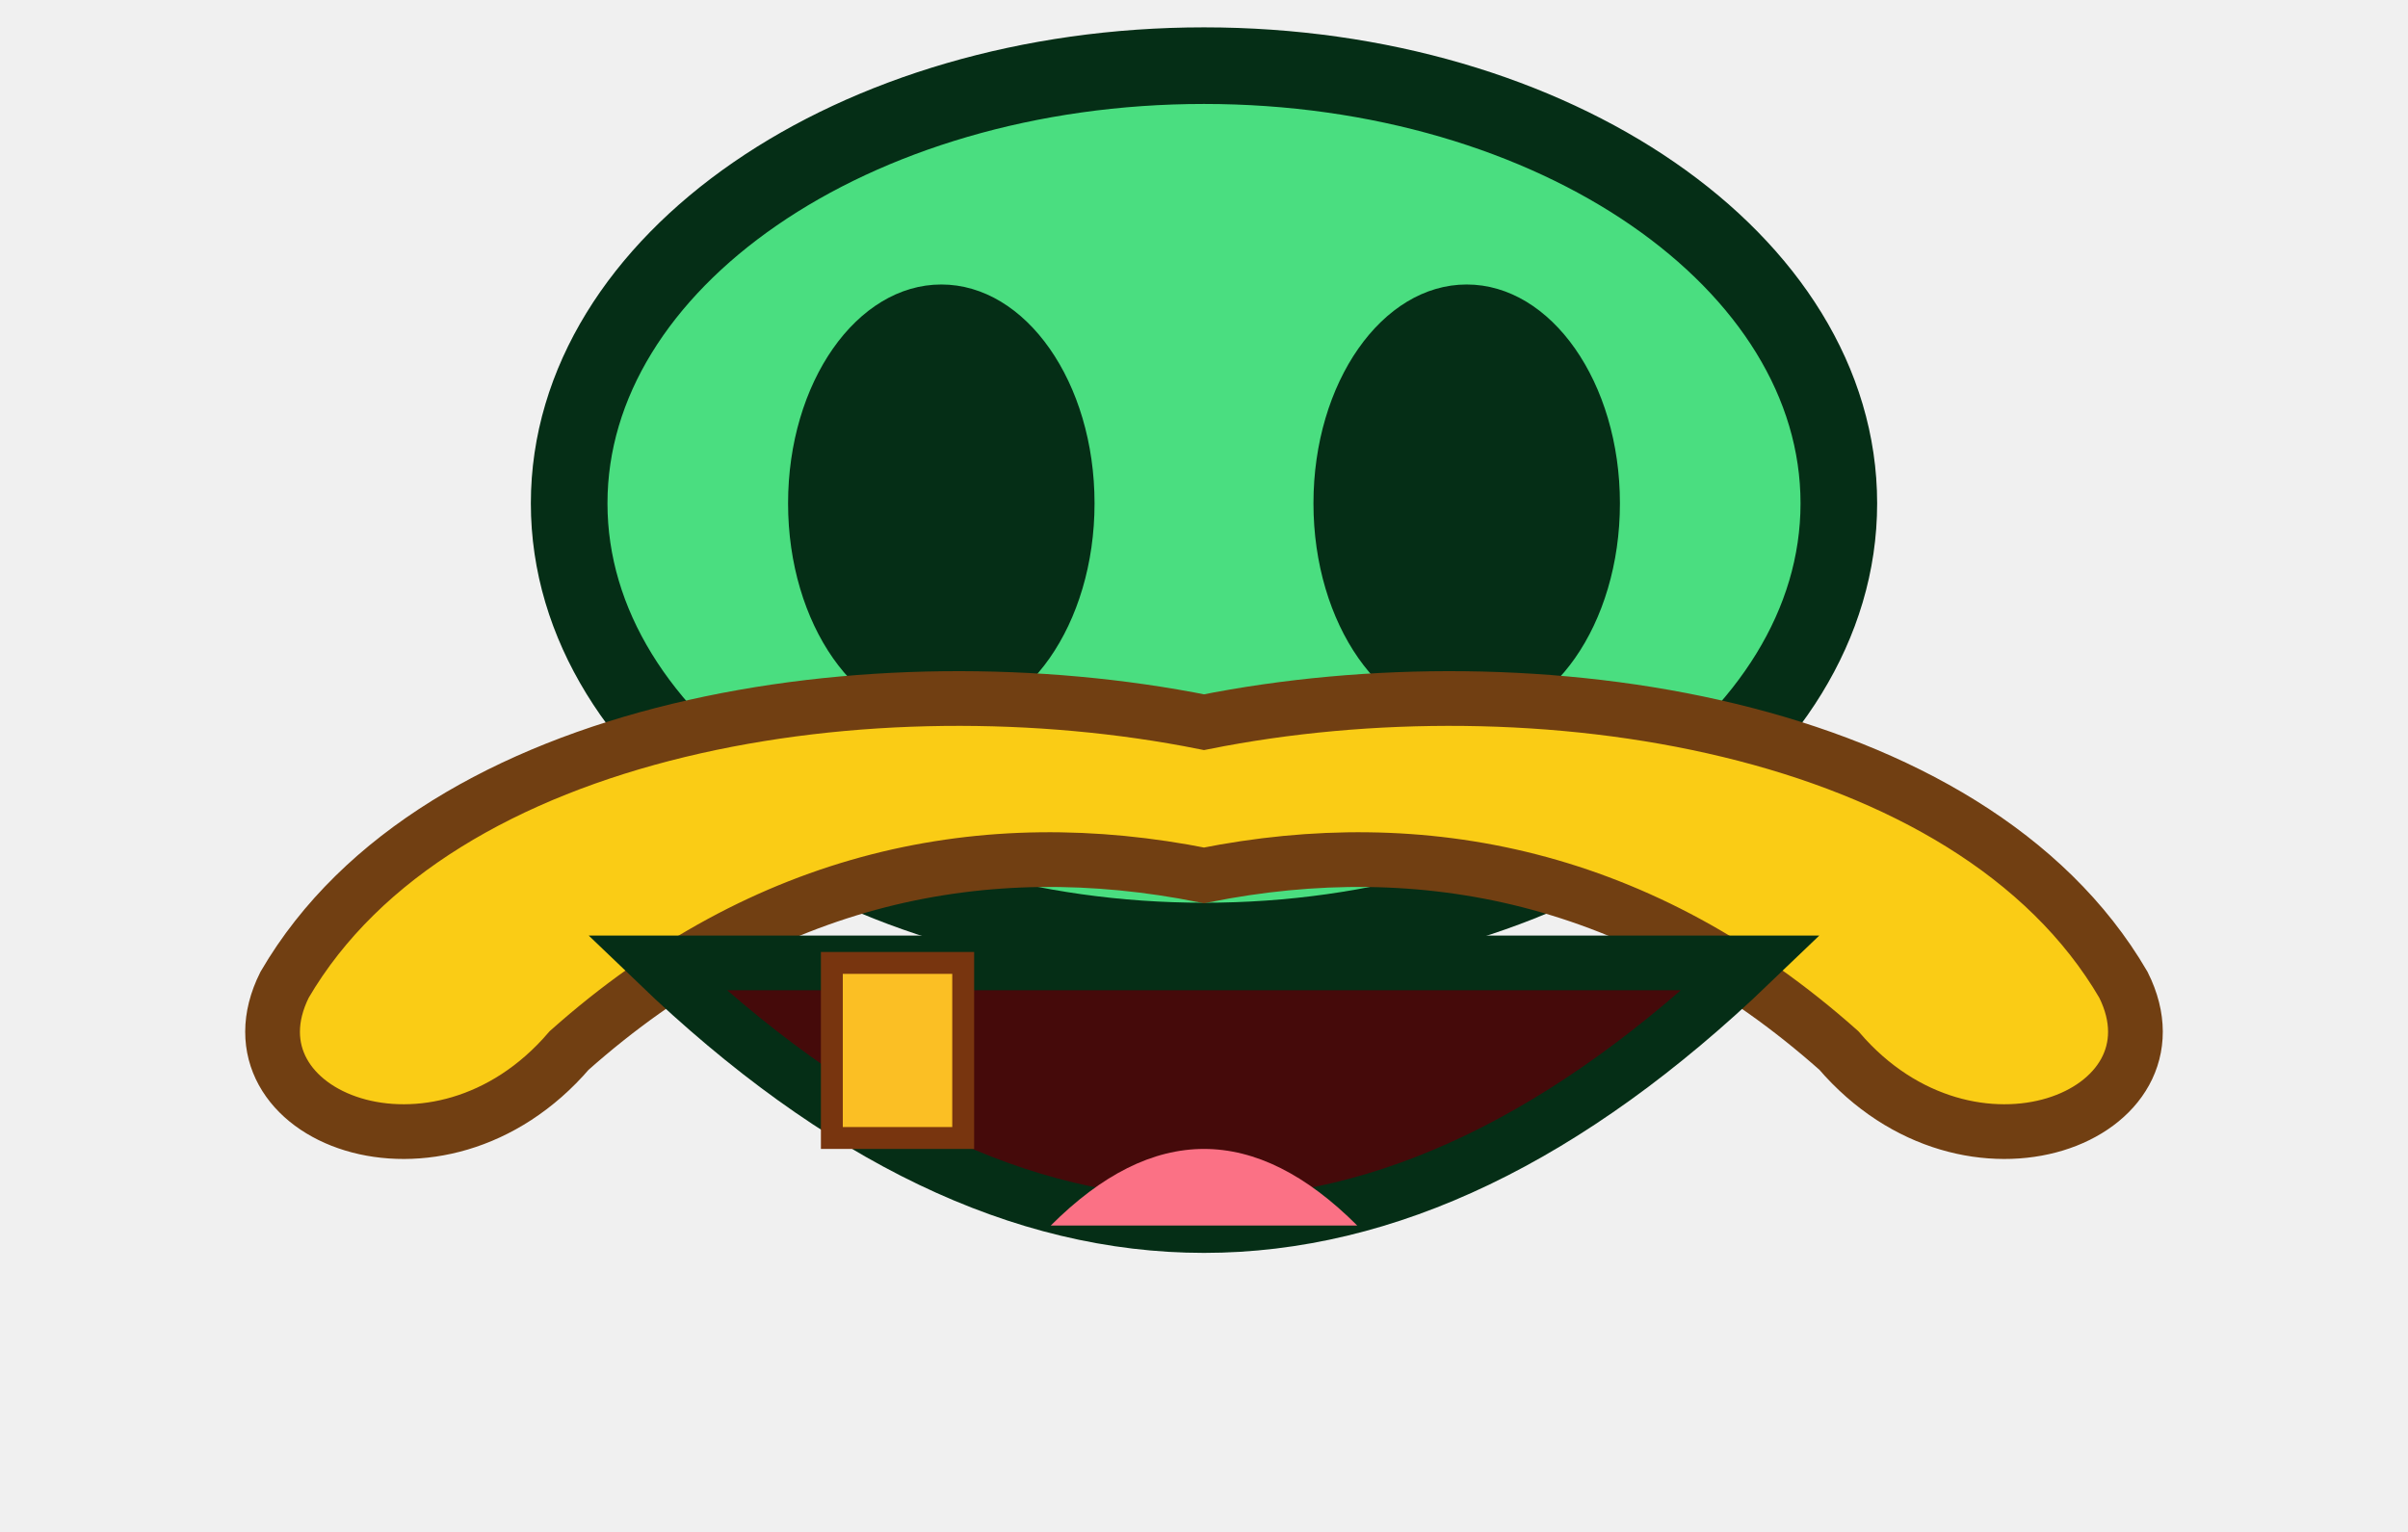
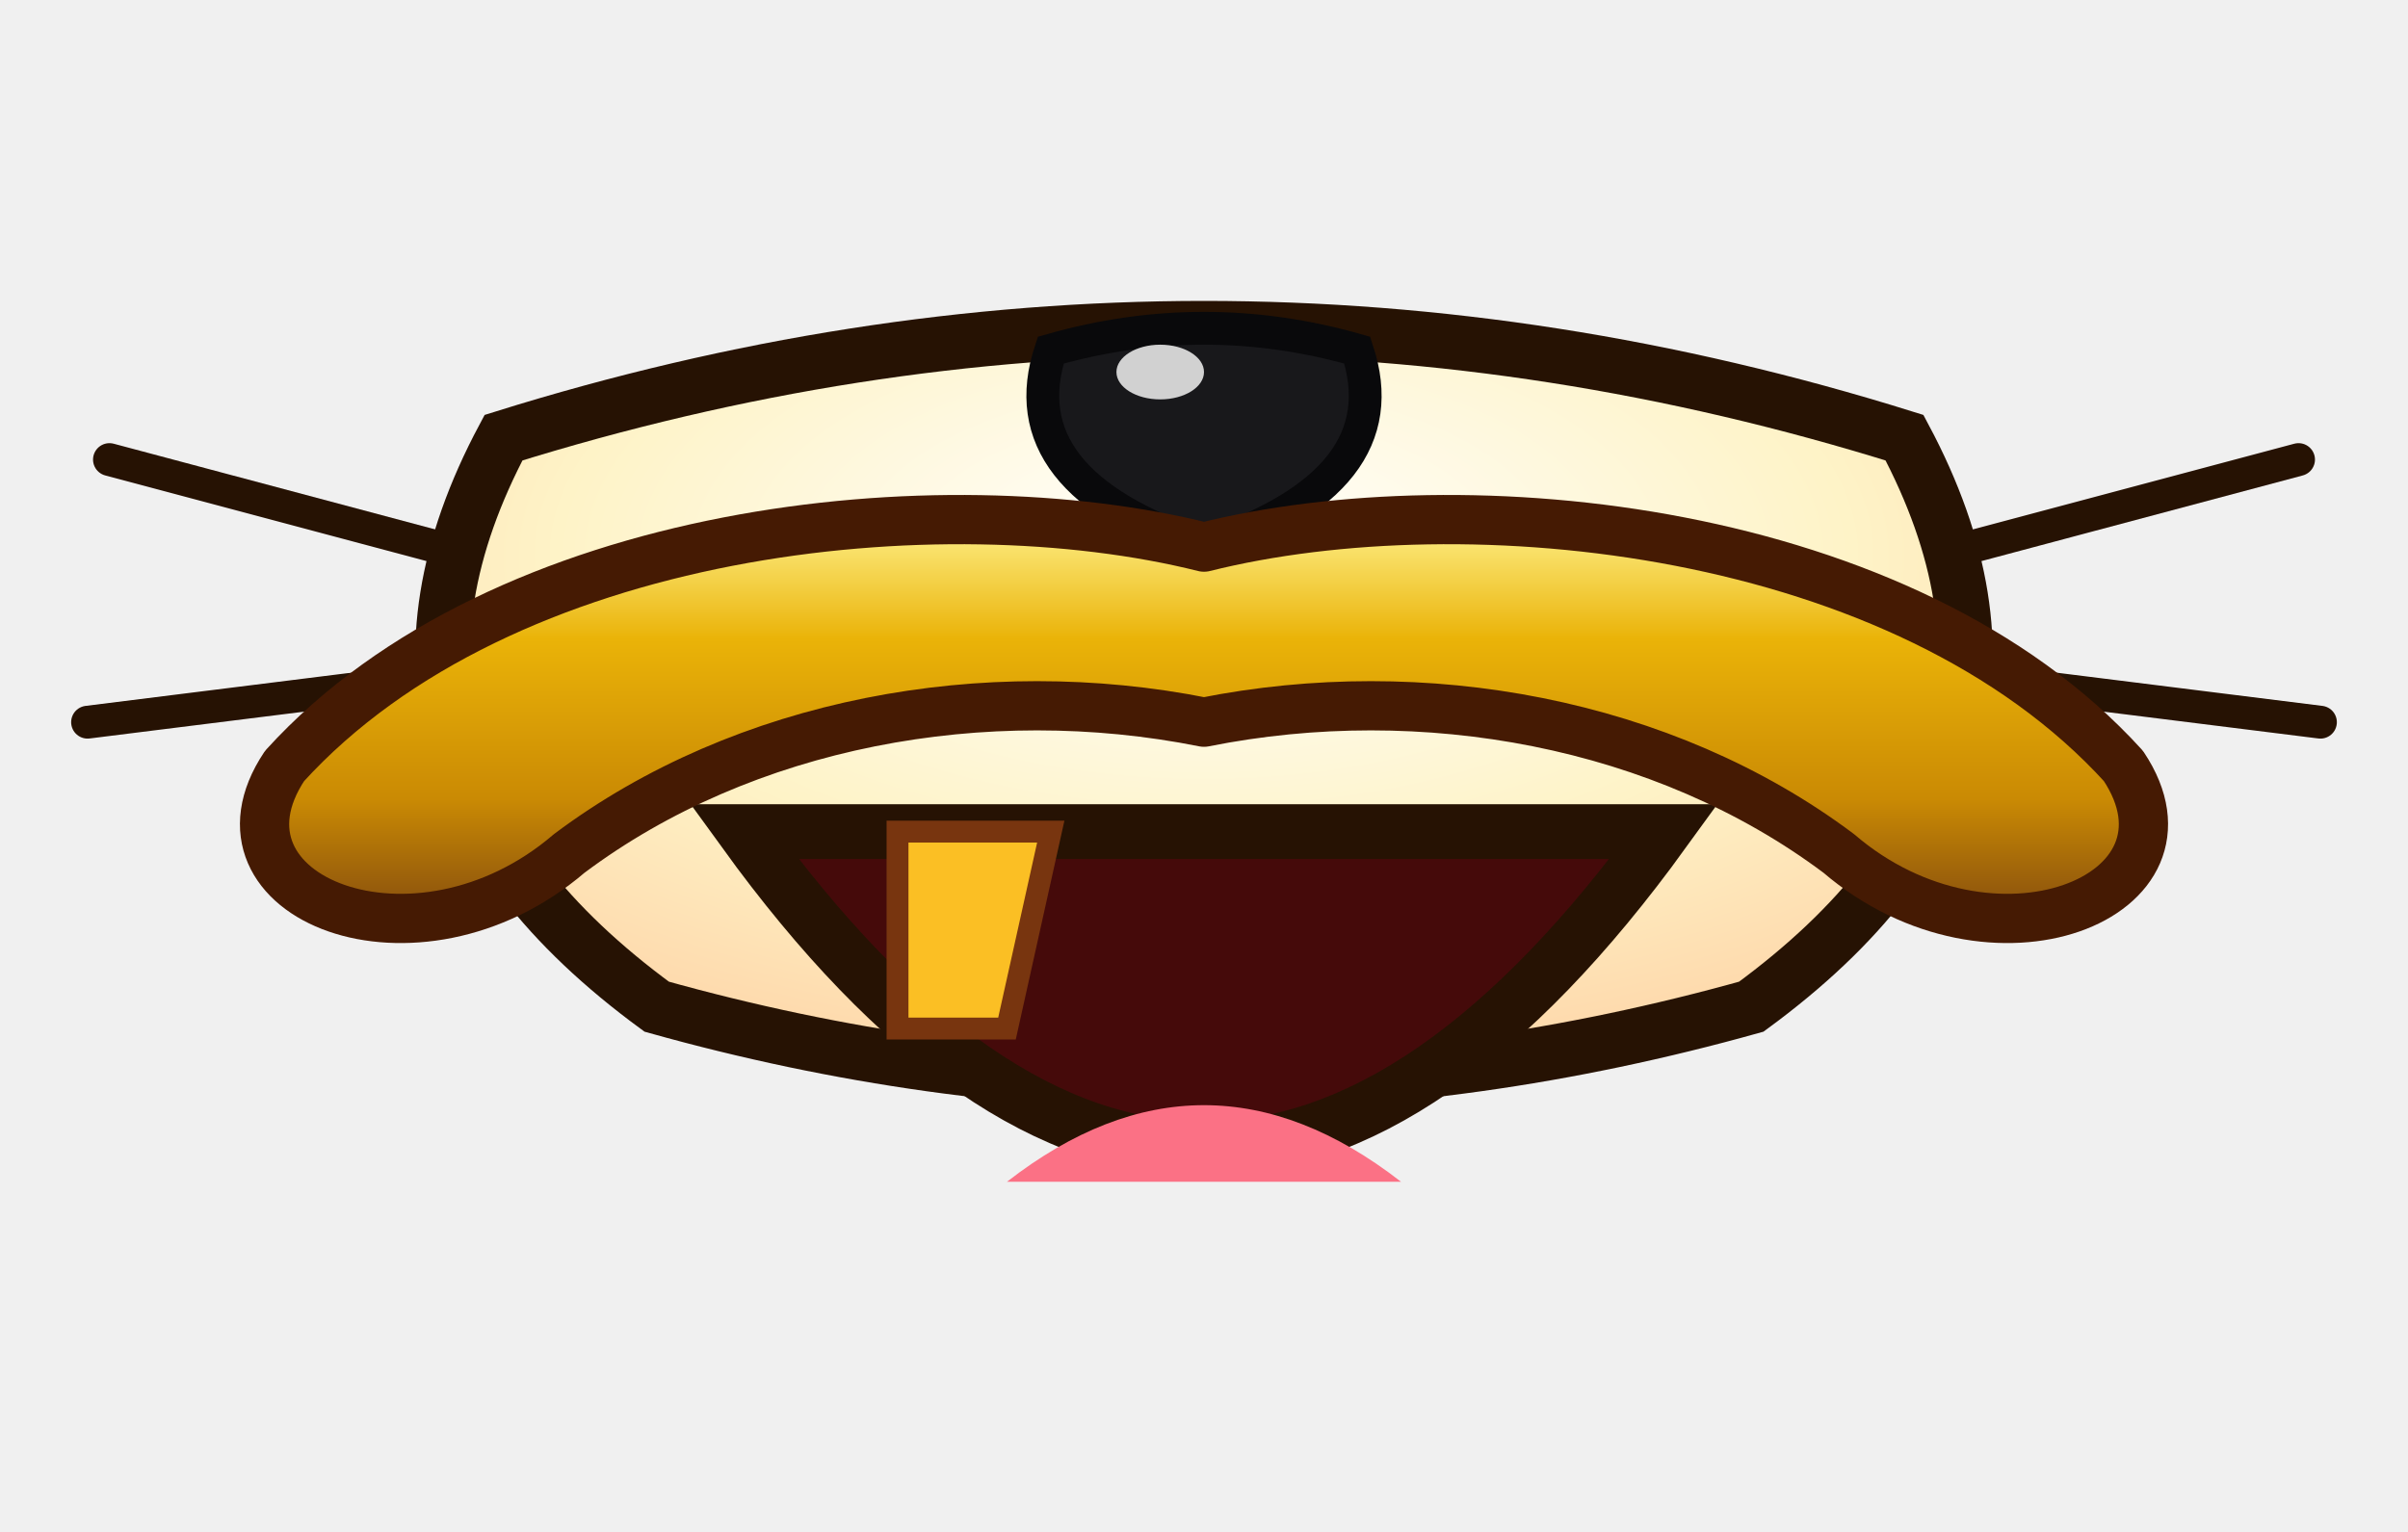
<svg xmlns="http://www.w3.org/2000/svg" viewBox="0 0 220 140" width="220" height="140">
-   <ellipse cx="110" cy="46" rx="58" ry="40" fill="#4ade80" stroke="#052e16" stroke-width="7" />
-   <ellipse cx="86" cy="46" rx="14" ry="20" fill="#052e16" />
-   <ellipse cx="134" cy="46" rx="14" ry="20" fill="#052e16" />
-   <path d="M110 66 C80 60 40 66 26 90 C20 102 40 110 52 96 C70 80 90 76 110 80 C130 76 150 80 168 96 C180 110 200 102 194 90 C180 66 140 60 110 66 Z" fill="#facc15" stroke="#713f12" stroke-width="5" />
-   <path d="M60 88 Q110 136 160 88 Z" fill="#450a0a" stroke="#052e16" stroke-width="5" />
-   <polygon points="76,88 88,88 88,104 76,104" fill="#fbbf24" stroke="#78350f" stroke-width="2" />
-   <path d="M96 112 Q110 98 124 112 Z" fill="#fb7185" />
+   <defs>
+     <linearGradient id="mustache_gold_laugh" x1="0%" y1="0%" x2="0%" y2="100%">
+       <stop offset="0%" stop-color="#fef08a" />
+       <stop offset="30%" stop-color="#eab308" />
+       <stop offset="70%" stop-color="#ca8a04" />
+       <stop offset="100%" stop-color="#854d0e" />
+     </linearGradient>
+     <radialGradient id="muzzle_laugh_grad" cx="50%" cy="30%" r="70%">
+       <stop offset="0%" stop-color="#ffffff" />
+       <stop offset="60%" stop-color="#fef3c7" />
+       <stop offset="100%" stop-color="#fed7aa" />
+     </radialGradient>
+   </defs>
+   <path d="M46 40 Q110 20 174 40 Q190 70 160 92 Q110 106 60 92 Q30 70 46 40 Z" fill="url(#muzzle_laugh_grad)" stroke="#261203" stroke-width="5" />
+   <line x1="40" y1="50" x2="10" y2="42" stroke="#261203" stroke-width="3" stroke-linecap="round" />
+   <line x1="40" y1="62" x2="8" y2="66" stroke="#261203" stroke-width="3" stroke-linecap="round" />
+   <line x1="180" y1="50" x2="210" y2="42" stroke="#261203" stroke-width="3" stroke-linecap="round" />
+   <line x1="180" y1="62" x2="212" y2="66" stroke="#261203" stroke-width="3" stroke-linecap="round" />
+   <path d="M68 76 Q110 134 152 76 Z" fill="#450a0a" stroke="#261203" stroke-width="5" />
+   <path d="M92 108 Q110 94 128 108 Z" fill="#fb7185" />
+   <polygon points="82,76 96,76 92,94 82,94" fill="#fbbf24" stroke="#78350f" stroke-width="2" />
+   <path d="M96 32 Q110 28 124 32 Q128 44 110 50 Q92 44 96 32 Z" fill="#18181b" stroke="#09090b" stroke-width="3" />
+   <ellipse cx="106" cy="34" rx="4" ry="2.5" fill="#ffffff" opacity="0.8" />
+   <path d="M110 50 C86 44 46 48 26 70 C18 82 38 90 52 78 C68 66 90 62 110 66 C130 62 152 66 168 78 C182 90 202 82 194 70 C174 48 134 44 110 50 Z" fill="url(#mustache_gold_laugh)" stroke="#451a03" stroke-width="4.5" stroke-linejoin="round" />
</svg>
